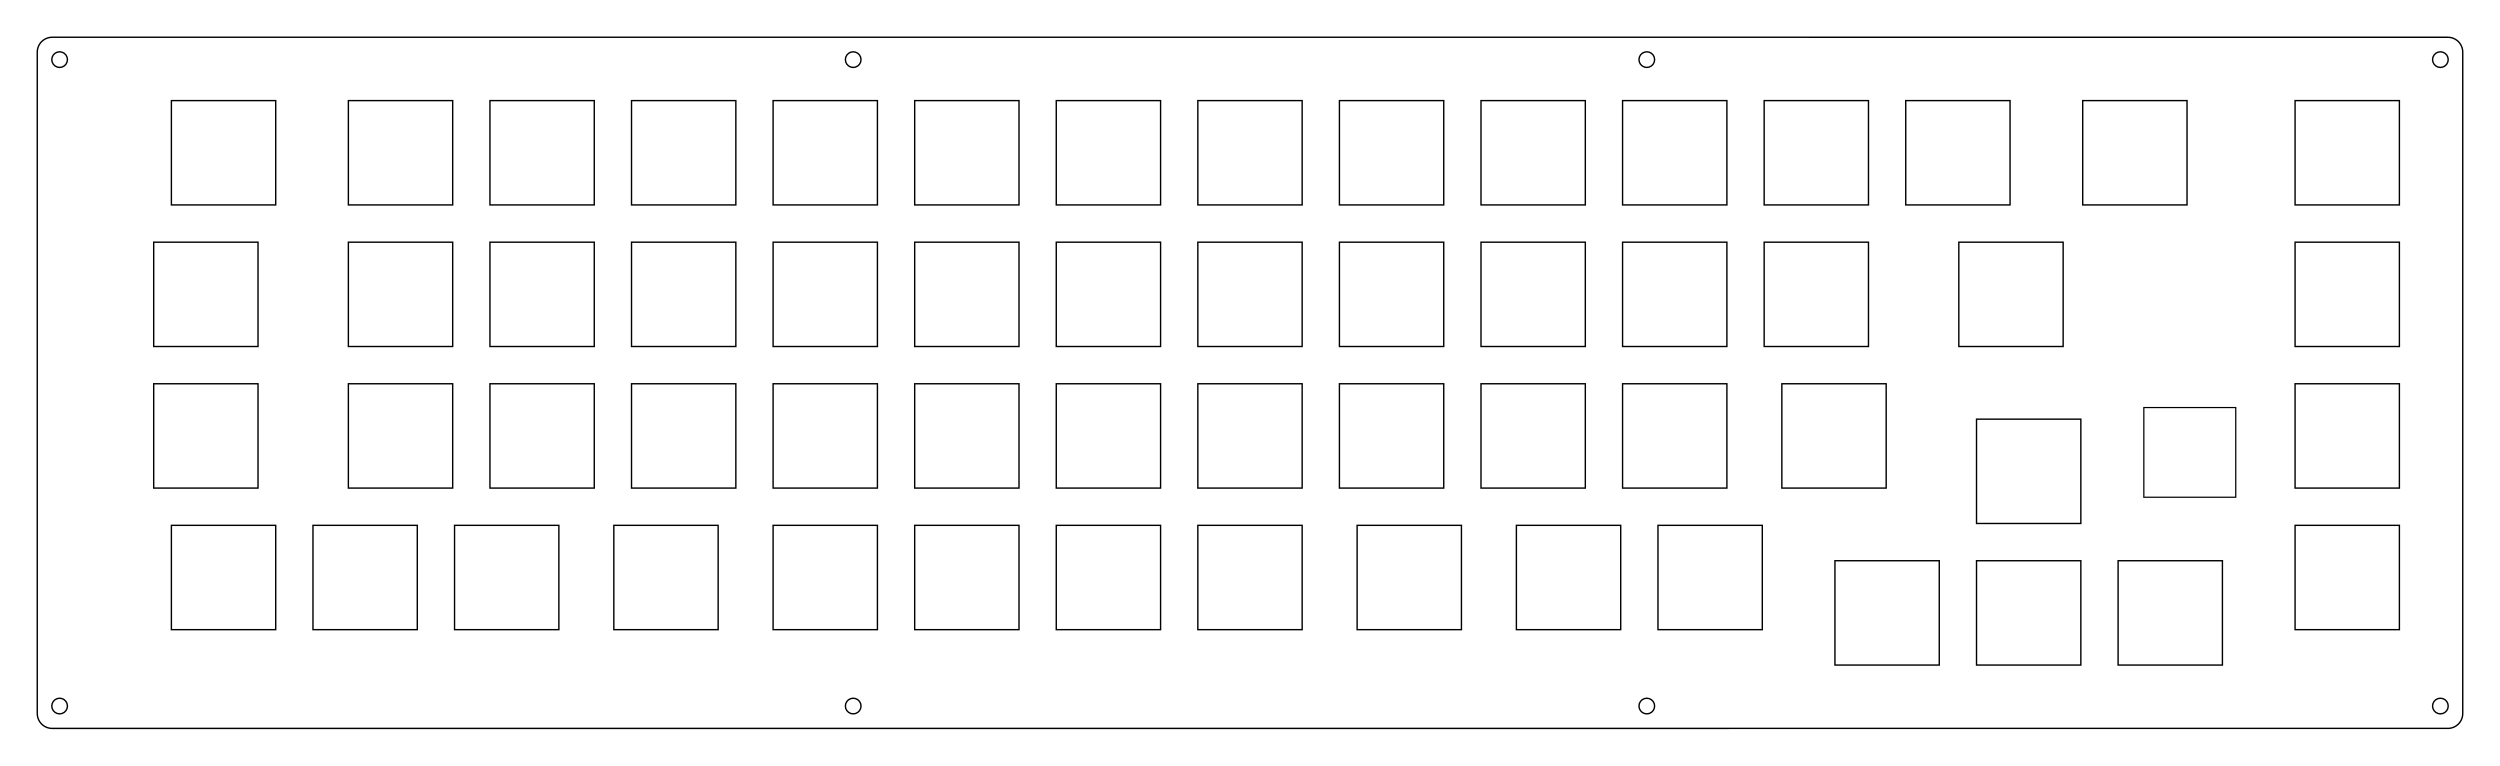
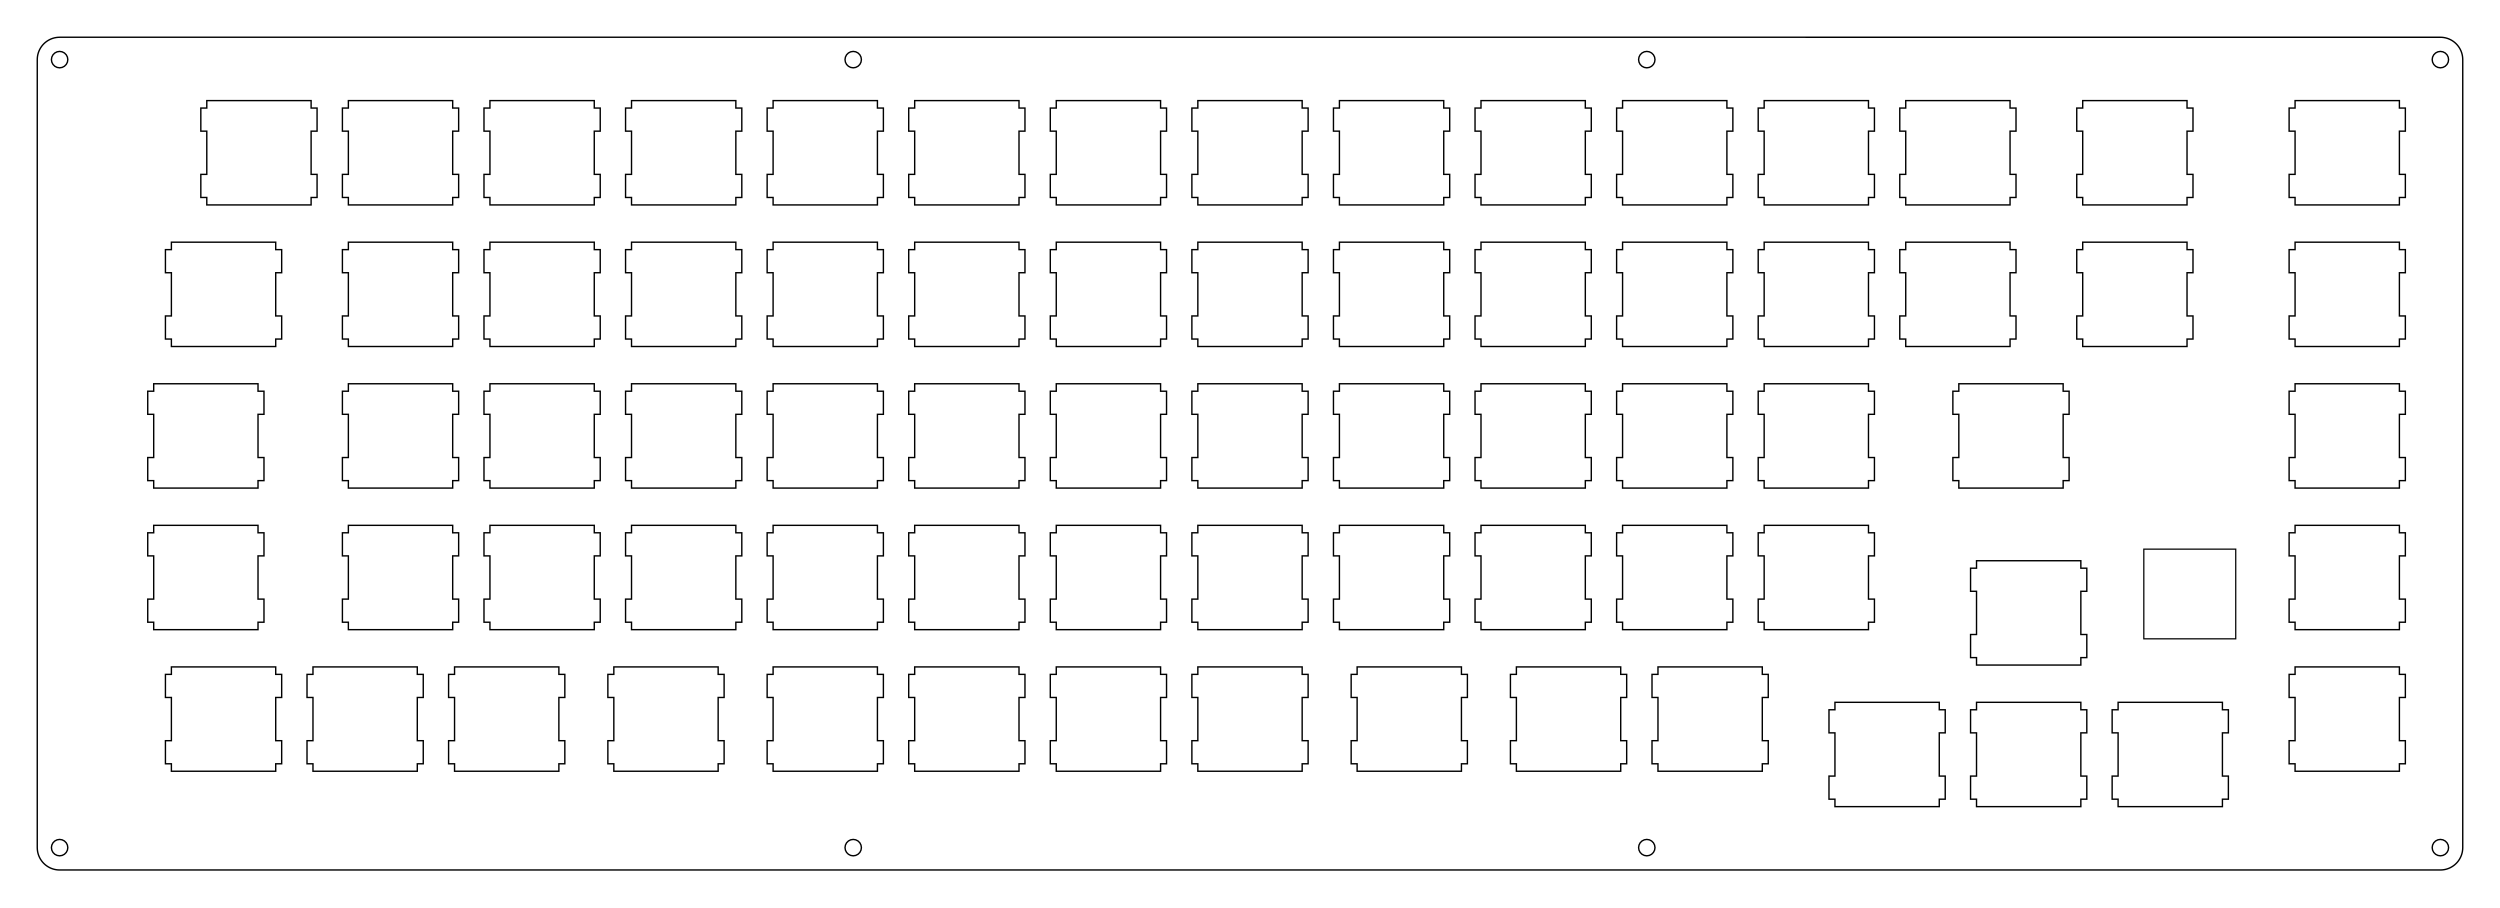
- <svg xmlns="http://www.w3.org/2000/svg" id="svg967" version="1.1" viewBox="0.000 0.000 335.502 102.752" height="102.752mm" width="335.502mm">
-   <defs id="defs971" />
-   <polygon id="polygon833" style="fill:none;stroke-width:0.05mm;stroke:black" points="328.502,5.001 328.658,5.007 328.814,5.025 328.968,5.056 329.120,5.098 329.267,5.153 329.409,5.218 329.546,5.295 329.677,5.382 329.800,5.480 329.916,5.586 330.022,5.702 330.120,5.825 330.207,5.956 330.284,6.093 330.349,6.235 330.404,6.382 330.446,6.534 330.477,6.688 330.495,6.844 330.502,7.001 330.502,95.752 330.495,95.908 330.477,96.064 330.446,96.218 330.404,96.370 330.349,96.517 330.284,96.659 330.207,96.796 330.120,96.927 330.022,97.050 329.916,97.166 329.800,97.272 329.677,97.370 329.546,97.457 329.409,97.534 329.267,97.599 329.120,97.654 328.968,97.696 328.814,97.727 328.658,97.745 328.501,97.751 7.001,97.752 6.844,97.745 6.688,97.727 6.534,97.696 6.382,97.654 6.235,97.599 6.093,97.534 5.956,97.457 5.825,97.370 5.702,97.272 5.586,97.166 5.480,97.050 5.382,96.927 5.295,96.796 5.218,96.659 5.153,96.517 5.098,96.370 5.056,96.218 5.025,96.064 5.007,95.908 5.000,95.752 5.001,7.001 5.007,6.844 5.025,6.688 5.056,6.534 5.098,6.382 5.153,6.235 5.218,6.093 5.295,5.956 5.382,5.825 5.480,5.702 5.586,5.586 5.702,5.480 5.825,5.382 5.956,5.295 6.093,5.218 6.235,5.153 6.382,5.098 6.534,5.056 6.688,5.025 6.844,5.007 7.001,5.000" />
-   <polygon id="polygon835" style="fill:none;stroke-width:0.05mm;stroke:black" points="7.676,93.753 7.383,93.902 7.151,94.134 7.002,94.427 6.950,94.752 7.002,95.076 7.151,95.369 7.383,95.601 7.676,95.750 8.000,95.802 8.325,95.750 8.618,95.601 8.850,95.369 8.999,95.076 9.050,94.752 8.999,94.427 8.850,94.134 8.618,93.902 8.325,93.753 8.000,93.702" />
-   <polygon id="polygon837" style="fill:none;stroke-width:0.05mm;stroke:black" points="114.176,93.753 113.884,93.902 113.651,94.134 113.502,94.427 113.451,94.752 113.502,95.076 113.651,95.369 113.884,95.601 114.176,95.750 114.501,95.802 114.825,95.750 115.118,95.601 115.350,95.369 115.499,95.076 115.551,94.752 115.499,94.427 115.350,94.134 115.118,93.902 114.825,93.753 114.501,93.702" />
-   <polygon id="polygon839" style="fill:none;stroke-width:0.05mm;stroke:black" points="220.677,93.753 220.384,93.902 220.152,94.134 220.003,94.427 219.951,94.752 220.003,95.076 220.152,95.369 220.384,95.601 220.677,95.750 221.001,95.802 221.326,95.750 221.618,95.601 221.851,95.369 222.000,95.076 222.051,94.752 222.000,94.427 221.851,94.134 221.618,93.902 221.326,93.753 221.001,93.702" />
-   <polygon id="polygon841" style="fill:none;stroke-width:0.05mm;stroke:black" points="327.177,93.753 326.884,93.902 326.652,94.134 326.503,94.427 326.452,94.752 326.503,95.076 326.652,95.369 326.884,95.601 327.177,95.750 327.502,95.802 327.826,95.750 328.119,95.601 328.351,95.369 328.500,95.076 328.551,94.752 328.500,94.427 328.351,94.134 328.119,93.902 327.826,93.753 327.502,93.702" />
-   <polygon id="polygon843" style="fill:none;stroke-width:0.05mm;stroke:black" points="284.251,75.251 284.251,89.251 298.251,89.251 298.251,75.251" />
-   <polygon id="polygon845" style="fill:none;stroke-width:0.05mm;stroke:black" points="265.251,75.251 265.251,89.251 279.251,89.251 279.251,75.251" />
-   <polygon id="polygon847" style="fill:none;stroke-width:0.05mm;stroke:black" points="246.251,75.251 246.251,89.251 260.251,89.251 260.251,75.251" />
-   <polygon id="polygon849" style="fill:none;stroke-width:0.05mm;stroke:black" points="308.001,70.501 308.001,84.501 322.001,84.501 322.001,70.501" />
-   <polygon id="polygon851" style="fill:none;stroke-width:0.05mm;stroke:black" points="222.501,70.501 222.501,84.501 236.501,84.501 236.501,70.501" />
-   <polygon id="polygon853" style="fill:none;stroke-width:0.05mm;stroke:black" points="203.501,70.501 203.501,84.501 217.501,84.501 217.501,70.501" />
-   <polygon id="polygon855" style="fill:none;stroke-width:0.05mm;stroke:black" points="182.126,70.501 182.126,84.501 196.126,84.501 196.126,70.501" />
-   <polygon id="polygon857" style="fill:none;stroke-width:0.05mm;stroke:black" points="160.751,70.501 160.751,84.501 174.751,84.501 174.751,70.501" />
-   <polygon id="polygon859" style="fill:none;stroke-width:0.05mm;stroke:black" points="141.751,70.501 141.751,84.501 155.751,84.501 155.751,70.501" />
-   <polygon id="polygon861" style="fill:none;stroke-width:0.05mm;stroke:black" points="122.751,70.501 122.751,84.501 136.751,84.501 136.751,70.501" />
-   <polygon id="polygon863" style="fill:none;stroke-width:0.05mm;stroke:black" points="103.751,70.501 103.751,84.501 117.751,84.501 117.751,70.501" />
-   <polygon id="polygon865" style="fill:none;stroke-width:0.05mm;stroke:black" points="82.376,70.501 82.376,84.501 96.376,84.501 96.376,70.501" />
-   <polygon id="polygon867" style="fill:none;stroke-width:0.05mm;stroke:black" points="61.001,70.501 61.001,84.501 75.001,84.501 75.001,70.501" />
-   <polygon id="polygon869" style="fill:none;stroke-width:0.05mm;stroke:black" points="42.001,70.501 42.001,84.501 56.001,84.501 56.001,70.501" />
-   <polygon id="polygon871" style="fill:none;stroke-width:0.05mm;stroke:black" points="23.001,70.501 23.001,84.501 37.001,84.501 37.001,70.501" />
-   <polygon id="polygon873" style="fill:none;stroke-width:0.05mm;stroke:black" points="265.251,56.251 265.251,70.251 279.251,70.251 279.251,56.251" />
-   <polygon id="polygon875" style="fill:none;stroke-width:0.05mm;stroke:black" points="308.001,51.501 308.001,65.501 322.001,65.501 322.001,51.501" />
-   <polygon id="polygon877" style="fill:none;stroke-width:0.05mm;stroke:black" points="239.126,51.501 239.126,65.501 253.126,65.501 253.126,51.501" />
-   <polygon id="polygon879" style="fill:none;stroke-width:0.05mm;stroke:black" points="217.751,51.501 217.751,65.501 231.751,65.501 231.751,51.501" />
-   <polygon id="polygon881" style="fill:none;stroke-width:0.05mm;stroke:black" points="198.751,51.501 198.751,65.501 212.751,65.501 212.751,51.501" />
-   <polygon id="polygon883" style="fill:none;stroke-width:0.05mm;stroke:black" points="179.751,51.501 179.751,65.501 193.751,65.501 193.751,51.501" />
-   <polygon id="polygon885" style="fill:none;stroke-width:0.05mm;stroke:black" points="160.751,51.501 160.751,65.501 174.751,65.501 174.751,51.501" />
-   <polygon id="polygon887" style="fill:none;stroke-width:0.05mm;stroke:black" points="141.751,51.501 141.751,65.501 155.751,65.501 155.751,51.501" />
-   <polygon id="polygon889" style="fill:none;stroke-width:0.05mm;stroke:black" points="122.751,51.501 122.751,65.501 136.751,65.501 136.751,51.501" />
-   <polygon id="polygon891" style="fill:none;stroke-width:0.05mm;stroke:black" points="103.751,51.501 103.751,65.501 117.751,65.501 117.751,51.501" />
-   <polygon id="polygon893" style="fill:none;stroke-width:0.05mm;stroke:black" points="84.751,51.501 84.751,65.501 98.751,65.501 98.751,51.501" />
-   <polygon id="polygon895" style="fill:none;stroke-width:0.05mm;stroke:black" points="65.751,51.501 65.751,65.501 79.751,65.501 79.751,51.501" />
-   <polygon id="polygon897" style="fill:none;stroke-width:0.05mm;stroke:black" points="46.751,51.501 46.751,65.501 60.751,65.501 60.751,51.501" />
-   <polygon id="polygon899" style="fill:none;stroke-width:0.05mm;stroke:black" points="20.626,51.501 20.626,65.501 34.626,65.501 34.626,51.501" />
-   <polygon id="polygon901" style="fill:none;stroke-width:0.05mm;stroke:black" points="308.001,32.501 308.001,46.501 322.001,46.501 322.001,32.501" />
-   <polygon id="polygon903" style="fill:none;stroke-width:0.05mm;stroke:black" points="262.876,32.501 262.876,46.501 276.876,46.501 276.876,32.501" />
-   <polygon id="polygon905" style="fill:none;stroke-width:0.05mm;stroke:black" points="236.751,32.501 236.751,46.501 250.751,46.501 250.751,32.501" />
-   <polygon id="polygon907" style="fill:none;stroke-width:0.05mm;stroke:black" points="217.751,32.501 217.751,46.501 231.751,46.501 231.751,32.501" />
-   <polygon id="polygon909" style="fill:none;stroke-width:0.05mm;stroke:black" points="198.751,32.501 198.751,46.501 212.751,46.501 212.751,32.501" />
-   <polygon id="polygon911" style="fill:none;stroke-width:0.05mm;stroke:black" points="179.751,32.501 179.751,46.501 193.751,46.501 193.751,32.501" />
-   <polygon id="polygon913" style="fill:none;stroke-width:0.05mm;stroke:black" points="160.751,32.501 160.751,46.501 174.751,46.501 174.751,32.501" />
-   <polygon id="polygon915" style="fill:none;stroke-width:0.05mm;stroke:black" points="141.751,32.501 141.751,46.501 155.751,46.501 155.751,32.501" />
-   <polygon id="polygon917" style="fill:none;stroke-width:0.05mm;stroke:black" points="122.751,32.501 122.751,46.501 136.751,46.501 136.751,32.501" />
-   <polygon id="polygon919" style="fill:none;stroke-width:0.05mm;stroke:black" points="103.751,32.501 103.751,46.501 117.751,46.501 117.751,32.501" />
-   <polygon id="polygon921" style="fill:none;stroke-width:0.05mm;stroke:black" points="84.751,32.501 84.751,46.501 98.751,46.501 98.751,32.501" />
-   <polygon id="polygon923" style="fill:none;stroke-width:0.05mm;stroke:black" points="65.751,32.501 65.751,46.501 79.751,46.501 79.751,32.501" />
-   <polygon id="polygon925" style="fill:none;stroke-width:0.05mm;stroke:black" points="46.751,32.501 46.751,46.501 60.751,46.501 60.751,32.501" />
-   <polygon id="polygon927" style="fill:none;stroke-width:0.05mm;stroke:black" points="20.626,32.501 20.626,46.501 34.626,46.501 34.626,32.501" />
-   <polygon id="polygon929" style="fill:none;stroke-width:0.05mm;stroke:black" points="308.001,13.501 308.001,27.501 322.001,27.501 322.001,13.501" />
-   <polygon id="polygon931" style="fill:none;stroke-width:0.05mm;stroke:black" points="279.501,13.501 279.501,27.501 293.501,27.501 293.501,13.501" />
-   <polygon id="polygon933" style="fill:none;stroke-width:0.05mm;stroke:black" points="255.751,13.501 255.751,27.501 269.751,27.501 269.751,13.501" />
-   <polygon id="polygon935" style="fill:none;stroke-width:0.05mm;stroke:black" points="236.751,13.501 236.751,27.501 250.751,27.501 250.751,13.501" />
-   <polygon id="polygon937" style="fill:none;stroke-width:0.05mm;stroke:black" points="217.751,13.501 217.751,27.501 231.751,27.501 231.751,13.501" />
-   <polygon id="polygon939" style="fill:none;stroke-width:0.05mm;stroke:black" points="198.751,13.501 198.751,27.501 212.751,27.501 212.751,13.501" />
-   <polygon id="polygon941" style="fill:none;stroke-width:0.05mm;stroke:black" points="179.751,13.501 179.751,27.501 193.751,27.501 193.751,13.501" />
-   <polygon id="polygon943" style="fill:none;stroke-width:0.05mm;stroke:black" points="160.751,13.501 160.751,27.501 174.751,27.501 174.751,13.501" />
-   <polygon id="polygon945" style="fill:none;stroke-width:0.05mm;stroke:black" points="141.751,13.501 141.751,27.501 155.751,27.501 155.751,13.501" />
-   <polygon id="polygon947" style="fill:none;stroke-width:0.05mm;stroke:black" points="122.751,13.501 122.751,27.501 136.751,27.501 136.751,13.501" />
-   <polygon id="polygon949" style="fill:none;stroke-width:0.05mm;stroke:black" points="103.751,13.501 103.751,27.501 117.751,27.501 117.751,13.501" />
-   <polygon id="polygon951" style="fill:none;stroke-width:0.05mm;stroke:black" points="84.751,13.501 84.751,27.501 98.751,27.501 98.751,13.501" />
-   <polygon id="polygon953" style="fill:none;stroke-width:0.05mm;stroke:black" points="65.751,13.501 65.751,27.501 79.751,27.501 79.751,13.501" />
-   <polygon id="polygon955" style="fill:none;stroke-width:0.05mm;stroke:black" points="46.751,13.501 46.751,27.501 60.751,27.501 60.751,13.501" />
-   <polygon id="polygon957" style="fill:none;stroke-width:0.05mm;stroke:black" points="23.001,13.501 23.001,27.501 37.001,27.501 37.001,13.501" />
-   <polygon id="polygon959" style="fill:none;stroke-width:0.05mm;stroke:black" points="7.676,7.002 7.383,7.151 7.151,7.383 7.002,7.676 6.950,8.001 7.002,8.325 7.151,8.618 7.383,8.850 7.676,8.999 8.000,9.051 8.325,8.999 8.618,8.850 8.850,8.618 8.999,8.325 9.050,8.001 8.999,7.676 8.850,7.383 8.618,7.151 8.325,7.002 8.000,6.951" />
-   <polygon id="polygon961" style="fill:none;stroke-width:0.05mm;stroke:black" points="327.177,7.002 326.884,7.151 326.652,7.383 326.503,7.676 326.452,8.001 326.503,8.325 326.652,8.618 326.884,8.850 327.177,8.999 327.502,9.051 327.826,8.999 328.119,8.850 328.351,8.618 328.500,8.325 328.551,8.001 328.500,7.676 328.351,7.383 328.119,7.151 327.826,7.002 327.502,6.951" />
-   <polygon id="polygon963" style="fill:none;stroke-width:0.05mm;stroke:black" points="220.677,7.002 220.384,7.151 220.152,7.383 220.003,7.676 219.951,8.001 220.003,8.325 220.152,8.618 220.384,8.850 220.677,8.999 221.001,9.051 221.326,8.999 221.618,8.850 221.851,8.618 222.000,8.325 222.051,8.001 222.000,7.676 221.851,7.383 221.618,7.151 221.326,7.002 221.001,6.951" />
-   <polygon id="polygon965" style="fill:none;stroke-width:0.05mm;stroke:black" points="114.176,7.002 113.884,7.151 113.651,7.383 113.502,7.676 113.451,8.001 113.502,8.325 113.651,8.618 113.884,8.850 114.176,8.999 114.501,9.051 114.825,8.999 115.118,8.850 115.350,8.618 115.499,8.325 115.551,8.001 115.499,7.676 115.350,7.383 115.118,7.151 114.825,7.002 114.501,6.951" />
-   <polygon id="polygon873-0" style="fill:none;stroke:#000000;stroke-width:0.05mm" points="265.251,70.251 279.251,70.251 279.251,56.251 265.251,56.251 " transform="matrix(0.8811092,0,0,0.8596806,53.98864,6.335844)" />
+ <svg xmlns="http://www.w3.org/2000/svg" width="335.502mm" height="121.752mm" viewBox="0.000 0.000 335.502 121.752" version="1.1" id="svg979">
+   <defs id="defs983" />
+   <polygon points="327.502,5.001 327.737,5.010 327.971,5.037 328.202,5.083 328.429,5.147 328.650,5.229 328.863,5.327 329.069,5.443 329.265,5.573 329.450,5.719 329.623,5.879 329.783,6.052 329.929,6.237 330.059,6.433 330.175,6.639 330.273,6.852 330.355,7.073 330.419,7.300 330.465,7.531 330.492,7.765 330.502,8.001 330.502,113.752 330.492,113.987 330.465,114.221 330.419,114.452 330.355,114.679 330.273,114.900 330.175,115.113 330.059,115.319 329.929,115.515 329.783,115.700 329.623,115.873 329.450,116.033 329.265,116.179 329.069,116.309 328.863,116.425 328.650,116.523 328.429,116.605 328.202,116.669 327.971,116.715 327.737,116.742 327.502,116.752 8.001,116.752 7.765,116.742 7.531,116.715 7.300,116.669 7.073,116.605 6.852,116.523 6.639,116.425 6.433,116.309 6.237,116.179 6.052,116.033 5.879,115.873 5.719,115.700 5.573,115.515 5.443,115.319 5.327,115.113 5.229,114.900 5.147,114.679 5.083,114.452 5.037,114.221 5.010,113.987 5.000,113.751 5.001,8.001 5.010,7.765 5.037,7.531 5.083,7.300 5.147,7.073 5.229,6.852 5.327,6.639 5.443,6.433 5.573,6.237 5.719,6.052 5.879,5.879 6.052,5.719 6.237,5.573 6.433,5.443 6.639,5.327 6.852,5.229 7.073,5.147 7.300,5.083 7.531,5.037 7.765,5.010 8.001,5.000" style="fill:none;stroke-width:0.05mm;stroke:black" id="polygon815" />
+   <polygon points="7.661,112.705 7.354,112.862 7.111,113.105 6.954,113.412 6.900,113.752 6.954,114.091 7.111,114.398 7.354,114.641 7.661,114.798 8.000,114.852 8.340,114.798 8.647,114.641 8.890,114.398 9.047,114.091 9.100,113.752 9.047,113.412 8.890,113.105 8.647,112.862 8.340,112.705 8.000,112.652" style="fill:none;stroke-width:0.05mm;stroke:black" id="polygon817" />
+   <polygon points="114.161,112.705 113.854,112.862 113.611,113.105 113.455,113.412 113.401,113.752 113.455,114.091 113.611,114.398 113.854,114.641 114.161,114.798 114.501,114.852 114.841,114.798 115.147,114.641 115.391,114.398 115.547,114.091 115.601,113.752 115.547,113.412 115.391,113.105 115.147,112.862 114.841,112.705 114.501,112.652" style="fill:none;stroke-width:0.05mm;stroke:black" id="polygon819" />
+   <polygon points="220.661,112.705 220.355,112.862 220.111,113.105 219.955,113.412 219.901,113.752 219.955,114.091 220.111,114.398 220.355,114.641 220.661,114.798 221.001,114.852 221.341,114.798 221.648,114.641 221.891,114.398 222.047,114.091 222.101,113.752 222.047,113.412 221.891,113.105 221.648,112.862 221.341,112.705 221.001,112.652" style="fill:none;stroke-width:0.05mm;stroke:black" id="polygon821" />
+   <polygon points="327.162,112.705 326.855,112.862 326.612,113.105 326.455,113.412 326.402,113.752 326.455,114.091 326.612,114.398 326.855,114.641 327.162,114.798 327.502,114.852 327.841,114.798 328.148,114.641 328.391,114.398 328.548,114.091 328.601,113.752 328.548,113.412 328.391,113.105 328.148,112.862 327.841,112.705 327.502,112.652" style="fill:none;stroke-width:0.05mm;stroke:black" id="polygon823" />
+   <polygon points="284.251,94.251 284.251,95.251 283.451,95.251 283.451,98.351 284.251,98.351 284.251,104.151 283.451,104.151 283.451,107.251 284.251,107.251 284.251,108.251 298.251,108.251 298.251,107.251 299.051,107.251 299.051,104.151 298.251,104.151 298.251,98.351 299.051,98.351 299.051,95.251 298.251,95.251 298.251,94.251" style="fill:none;stroke-width:0.05mm;stroke:black" id="polygon825" />
+   <polygon points="265.251,94.251 265.251,95.251 264.451,95.251 264.451,98.351 265.251,98.351 265.251,104.151 264.451,104.151 264.451,107.251 265.251,107.251 265.251,108.251 279.251,108.251 279.251,107.251 280.051,107.251 280.051,104.151 279.251,104.151 279.251,98.351 280.051,98.351 280.051,95.251 279.251,95.251 279.251,94.251" style="fill:none;stroke-width:0.05mm;stroke:black" id="polygon827" />
+   <polygon points="246.251,94.251 246.251,95.251 245.451,95.251 245.451,98.351 246.251,98.351 246.251,104.151 245.451,104.151 245.451,107.251 246.251,107.251 246.251,108.251 260.251,108.251 260.251,107.251 261.051,107.251 261.051,104.151 260.251,104.151 260.251,98.351 261.051,98.351 261.051,95.251 260.251,95.251 260.251,94.251" style="fill:none;stroke-width:0.05mm;stroke:black" id="polygon829" />
+   <polygon points="308.001,89.501 308.001,90.501 307.201,90.501 307.201,93.601 308.001,93.601 308.001,99.401 307.201,99.401 307.201,102.501 308.001,102.501 308.001,103.501 322.001,103.501 322.001,102.501 322.801,102.501 322.801,99.401 322.001,99.401 322.001,93.601 322.801,93.601 322.801,90.501 322.001,90.501 322.001,89.501" style="fill:none;stroke-width:0.05mm;stroke:black" id="polygon831" />
+   <polygon points="222.501,89.501 222.501,90.501 221.701,90.501 221.701,93.601 222.501,93.601 222.501,99.401 221.701,99.401 221.701,102.501 222.501,102.501 222.501,103.501 236.501,103.501 236.501,102.501 237.301,102.501 237.301,99.401 236.501,99.401 236.501,93.601 237.301,93.601 237.301,90.501 236.501,90.501 236.501,89.501" style="fill:none;stroke-width:0.05mm;stroke:black" id="polygon833" />
+   <polygon points="203.501,89.501 203.501,90.501 202.701,90.501 202.701,93.601 203.501,93.601 203.501,99.401 202.701,99.401 202.701,102.501 203.501,102.501 203.501,103.501 217.501,103.501 217.501,102.501 218.301,102.501 218.301,99.401 217.501,99.401 217.501,93.601 218.301,93.601 218.301,90.501 217.501,90.501 217.501,89.501" style="fill:none;stroke-width:0.05mm;stroke:black" id="polygon835" />
+   <polygon points="182.126,89.501 182.126,90.501 181.326,90.501 181.326,93.601 182.126,93.601 182.126,99.401 181.326,99.401 181.326,102.501 182.126,102.501 182.126,103.501 196.126,103.501 196.126,102.501 196.926,102.501 196.926,99.401 196.126,99.401 196.126,93.601 196.926,93.601 196.926,90.501 196.126,90.501 196.126,89.501" style="fill:none;stroke-width:0.05mm;stroke:black" id="polygon837" />
+   <polygon points="160.751,89.501 160.751,90.501 159.951,90.501 159.951,93.601 160.751,93.601 160.751,99.401 159.951,99.401 159.951,102.501 160.751,102.501 160.751,103.501 174.751,103.501 174.751,102.501 175.551,102.501 175.551,99.401 174.751,99.401 174.751,93.601 175.551,93.601 175.551,90.501 174.751,90.501 174.751,89.501" style="fill:none;stroke-width:0.05mm;stroke:black" id="polygon839" />
+   <polygon points="141.751,89.501 141.751,90.501 140.951,90.501 140.951,93.601 141.751,93.601 141.751,99.401 140.951,99.401 140.951,102.501 141.751,102.501 141.751,103.501 155.751,103.501 155.751,102.501 156.551,102.501 156.551,99.401 155.751,99.401 155.751,93.601 156.551,93.601 156.551,90.501 155.751,90.501 155.751,89.501" style="fill:none;stroke-width:0.05mm;stroke:black" id="polygon841" />
+   <polygon points="122.751,89.501 122.751,90.501 121.951,90.501 121.951,93.601 122.751,93.601 122.751,99.401 121.951,99.401 121.951,102.501 122.751,102.501 122.751,103.501 136.751,103.501 136.751,102.501 137.551,102.501 137.551,99.401 136.751,99.401 136.751,93.601 137.551,93.601 137.551,90.501 136.751,90.501 136.751,89.501" style="fill:none;stroke-width:0.05mm;stroke:black" id="polygon843" />
+   <polygon points="103.751,89.501 103.751,90.501 102.951,90.501 102.951,93.601 103.751,93.601 103.751,99.401 102.951,99.401 102.951,102.501 103.751,102.501 103.751,103.501 117.751,103.501 117.751,102.501 118.551,102.501 118.551,99.401 117.751,99.401 117.751,93.601 118.551,93.601 118.551,90.501 117.751,90.501 117.751,89.501" style="fill:none;stroke-width:0.05mm;stroke:black" id="polygon845" />
+   <polygon points="82.376,89.501 82.376,90.501 81.576,90.501 81.576,93.601 82.376,93.601 82.376,99.401 81.576,99.401 81.576,102.501 82.376,102.501 82.376,103.501 96.376,103.501 96.376,102.501 97.176,102.501 97.176,99.401 96.376,99.401 96.376,93.601 97.176,93.601 97.176,90.501 96.376,90.501 96.376,89.501" style="fill:none;stroke-width:0.05mm;stroke:black" id="polygon847" />
+   <polygon points="61.001,89.501 61.001,90.501 60.201,90.501 60.201,93.601 61.001,93.601 61.001,99.401 60.201,99.401 60.201,102.501 61.001,102.501 61.001,103.501 75.001,103.501 75.001,102.501 75.801,102.501 75.801,99.401 75.001,99.401 75.001,93.601 75.801,93.601 75.801,90.501 75.001,90.501 75.001,89.501" style="fill:none;stroke-width:0.05mm;stroke:black" id="polygon849" />
+   <polygon points="42.001,89.501 42.001,90.501 41.201,90.501 41.201,93.601 42.001,93.601 42.001,99.401 41.201,99.401 41.201,102.501 42.001,102.501 42.001,103.501 56.001,103.501 56.001,102.501 56.801,102.501 56.801,99.401 56.001,99.401 56.001,93.601 56.801,93.601 56.801,90.501 56.001,90.501 56.001,89.501" style="fill:none;stroke-width:0.05mm;stroke:black" id="polygon851" />
+   <polygon points="23.001,89.501 23.001,90.501 22.201,90.501 22.201,93.601 23.001,93.601 23.001,99.401 22.201,99.401 22.201,102.501 23.001,102.501 23.001,103.501 37.001,103.501 37.001,102.501 37.801,102.501 37.801,99.401 37.001,99.401 37.001,93.601 37.801,93.601 37.801,90.501 37.001,90.501 37.001,89.501" style="fill:none;stroke-width:0.05mm;stroke:black" id="polygon853" />
+   <polygon points="265.251,75.251 265.251,76.251 264.451,76.251 264.451,79.351 265.251,79.351 265.251,85.151 264.451,85.151 264.451,88.251 265.251,88.251 265.251,89.251 279.251,89.251 279.251,88.251 280.051,88.251 280.051,85.151 279.251,85.151 279.251,79.351 280.051,79.351 280.051,76.251 279.251,76.251 279.251,75.251" style="fill:none;stroke-width:0.05mm;stroke:black" id="polygon855" />
+   <polygon points="308.001,70.501 308.001,71.501 307.201,71.501 307.201,74.601 308.001,74.601 308.001,80.401 307.201,80.401 307.201,83.501 308.001,83.501 308.001,84.501 322.001,84.501 322.001,83.501 322.801,83.501 322.801,80.401 322.001,80.401 322.001,74.601 322.801,74.601 322.801,71.501 322.001,71.501 322.001,70.501" style="fill:none;stroke-width:0.05mm;stroke:black" id="polygon857" />
+   <polygon points="236.751,70.501 236.751,71.501 235.951,71.501 235.951,74.601 236.751,74.601 236.751,80.401 235.951,80.401 235.951,83.501 236.751,83.501 236.751,84.501 250.751,84.501 250.751,83.501 251.551,83.501 251.551,80.401 250.751,80.401 250.751,74.601 251.551,74.601 251.551,71.501 250.751,71.501 250.751,70.501" style="fill:none;stroke-width:0.05mm;stroke:black" id="polygon859" />
+   <polygon points="217.751,70.501 217.751,71.501 216.951,71.501 216.951,74.601 217.751,74.601 217.751,80.401 216.951,80.401 216.951,83.501 217.751,83.501 217.751,84.501 231.751,84.501 231.751,83.501 232.551,83.501 232.551,80.401 231.751,80.401 231.751,74.601 232.551,74.601 232.551,71.501 231.751,71.501 231.751,70.501" style="fill:none;stroke-width:0.05mm;stroke:black" id="polygon861" />
+   <polygon points="198.751,70.501 198.751,71.501 197.951,71.501 197.951,74.601 198.751,74.601 198.751,80.401 197.951,80.401 197.951,83.501 198.751,83.501 198.751,84.501 212.751,84.501 212.751,83.501 213.551,83.501 213.551,80.401 212.751,80.401 212.751,74.601 213.551,74.601 213.551,71.501 212.751,71.501 212.751,70.501" style="fill:none;stroke-width:0.05mm;stroke:black" id="polygon863" />
+   <polygon points="179.751,70.501 179.751,71.501 178.951,71.501 178.951,74.601 179.751,74.601 179.751,80.401 178.951,80.401 178.951,83.501 179.751,83.501 179.751,84.501 193.751,84.501 193.751,83.501 194.551,83.501 194.551,80.401 193.751,80.401 193.751,74.601 194.551,74.601 194.551,71.501 193.751,71.501 193.751,70.501" style="fill:none;stroke-width:0.05mm;stroke:black" id="polygon865" />
+   <polygon points="160.751,70.501 160.751,71.501 159.951,71.501 159.951,74.601 160.751,74.601 160.751,80.401 159.951,80.401 159.951,83.501 160.751,83.501 160.751,84.501 174.751,84.501 174.751,83.501 175.551,83.501 175.551,80.401 174.751,80.401 174.751,74.601 175.551,74.601 175.551,71.501 174.751,71.501 174.751,70.501" style="fill:none;stroke-width:0.05mm;stroke:black" id="polygon867" />
+   <polygon points="141.751,70.501 141.751,71.501 140.951,71.501 140.951,74.601 141.751,74.601 141.751,80.401 140.951,80.401 140.951,83.501 141.751,83.501 141.751,84.501 155.751,84.501 155.751,83.501 156.551,83.501 156.551,80.401 155.751,80.401 155.751,74.601 156.551,74.601 156.551,71.501 155.751,71.501 155.751,70.501" style="fill:none;stroke-width:0.05mm;stroke:black" id="polygon869" />
+   <polygon points="122.751,70.501 122.751,71.501 121.951,71.501 121.951,74.601 122.751,74.601 122.751,80.401 121.951,80.401 121.951,83.501 122.751,83.501 122.751,84.501 136.751,84.501 136.751,83.501 137.551,83.501 137.551,80.401 136.751,80.401 136.751,74.601 137.551,74.601 137.551,71.501 136.751,71.501 136.751,70.501" style="fill:none;stroke-width:0.05mm;stroke:black" id="polygon871" />
+   <polygon points="103.751,70.501 103.751,71.501 102.951,71.501 102.951,74.601 103.751,74.601 103.751,80.401 102.951,80.401 102.951,83.501 103.751,83.501 103.751,84.501 117.751,84.501 117.751,83.501 118.551,83.501 118.551,80.401 117.751,80.401 117.751,74.601 118.551,74.601 118.551,71.501 117.751,71.501 117.751,70.501" style="fill:none;stroke-width:0.05mm;stroke:black" id="polygon873" />
+   <polygon points="84.751,70.501 84.751,71.501 83.951,71.501 83.951,74.601 84.751,74.601 84.751,80.401 83.951,80.401 83.951,83.501 84.751,83.501 84.751,84.501 98.751,84.501 98.751,83.501 99.551,83.501 99.551,80.401 98.751,80.401 98.751,74.601 99.551,74.601 99.551,71.501 98.751,71.501 98.751,70.501" style="fill:none;stroke-width:0.05mm;stroke:black" id="polygon875" />
+   <polygon points="65.751,70.501 65.751,71.501 64.951,71.501 64.951,74.601 65.751,74.601 65.751,80.401 64.951,80.401 64.951,83.501 65.751,83.501 65.751,84.501 79.751,84.501 79.751,83.501 80.551,83.501 80.551,80.401 79.751,80.401 79.751,74.601 80.551,74.601 80.551,71.501 79.751,71.501 79.751,70.501" style="fill:none;stroke-width:0.05mm;stroke:black" id="polygon877" />
+   <polygon points="46.751,70.501 46.751,71.501 45.951,71.501 45.951,74.601 46.751,74.601 46.751,80.401 45.951,80.401 45.951,83.501 46.751,83.501 46.751,84.501 60.751,84.501 60.751,83.501 61.551,83.501 61.551,80.401 60.751,80.401 60.751,74.601 61.551,74.601 61.551,71.501 60.751,71.501 60.751,70.501" style="fill:none;stroke-width:0.05mm;stroke:black" id="polygon879" />
+   <polygon points="20.626,70.501 20.626,71.501 19.826,71.501 19.826,74.601 20.626,74.601 20.626,80.401 19.826,80.401 19.826,83.501 20.626,83.501 20.626,84.501 34.626,84.501 34.626,83.501 35.426,83.501 35.426,80.401 34.626,80.401 34.626,74.601 35.426,74.601 35.426,71.501 34.626,71.501 34.626,70.501" style="fill:none;stroke-width:0.05mm;stroke:black" id="polygon881" />
+   <polygon points="308.001,51.501 308.001,52.501 307.201,52.501 307.201,55.601 308.001,55.601 308.001,61.401 307.201,61.401 307.201,64.501 308.001,64.501 308.001,65.501 322.001,65.501 322.001,64.501 322.801,64.501 322.801,61.401 322.001,61.401 322.001,55.601 322.801,55.601 322.801,52.501 322.001,52.501 322.001,51.501" style="fill:none;stroke-width:0.05mm;stroke:black" id="polygon883" />
+   <polygon points="262.876,51.501 262.876,52.501 262.076,52.501 262.076,55.601 262.876,55.601 262.876,61.401 262.076,61.401 262.076,64.501 262.876,64.501 262.876,65.501 276.876,65.501 276.876,64.501 277.676,64.501 277.676,61.401 276.876,61.401 276.876,55.601 277.676,55.601 277.676,52.501 276.876,52.501 276.876,51.501" style="fill:none;stroke-width:0.05mm;stroke:black" id="polygon885" />
+   <polygon points="236.751,51.501 236.751,52.501 235.951,52.501 235.951,55.601 236.751,55.601 236.751,61.401 235.951,61.401 235.951,64.501 236.751,64.501 236.751,65.501 250.751,65.501 250.751,64.501 251.551,64.501 251.551,61.401 250.751,61.401 250.751,55.601 251.551,55.601 251.551,52.501 250.751,52.501 250.751,51.501" style="fill:none;stroke-width:0.05mm;stroke:black" id="polygon887" />
+   <polygon points="217.751,51.501 217.751,52.501 216.951,52.501 216.951,55.601 217.751,55.601 217.751,61.401 216.951,61.401 216.951,64.501 217.751,64.501 217.751,65.501 231.751,65.501 231.751,64.501 232.551,64.501 232.551,61.401 231.751,61.401 231.751,55.601 232.551,55.601 232.551,52.501 231.751,52.501 231.751,51.501" style="fill:none;stroke-width:0.05mm;stroke:black" id="polygon889" />
+   <polygon points="198.751,51.501 198.751,52.501 197.951,52.501 197.951,55.601 198.751,55.601 198.751,61.401 197.951,61.401 197.951,64.501 198.751,64.501 198.751,65.501 212.751,65.501 212.751,64.501 213.551,64.501 213.551,61.401 212.751,61.401 212.751,55.601 213.551,55.601 213.551,52.501 212.751,52.501 212.751,51.501" style="fill:none;stroke-width:0.05mm;stroke:black" id="polygon891" />
+   <polygon points="179.751,51.501 179.751,52.501 178.951,52.501 178.951,55.601 179.751,55.601 179.751,61.401 178.951,61.401 178.951,64.501 179.751,64.501 179.751,65.501 193.751,65.501 193.751,64.501 194.551,64.501 194.551,61.401 193.751,61.401 193.751,55.601 194.551,55.601 194.551,52.501 193.751,52.501 193.751,51.501" style="fill:none;stroke-width:0.05mm;stroke:black" id="polygon893" />
+   <polygon points="160.751,51.501 160.751,52.501 159.951,52.501 159.951,55.601 160.751,55.601 160.751,61.401 159.951,61.401 159.951,64.501 160.751,64.501 160.751,65.501 174.751,65.501 174.751,64.501 175.551,64.501 175.551,61.401 174.751,61.401 174.751,55.601 175.551,55.601 175.551,52.501 174.751,52.501 174.751,51.501" style="fill:none;stroke-width:0.05mm;stroke:black" id="polygon895" />
+   <polygon points="141.751,51.501 141.751,52.501 140.951,52.501 140.951,55.601 141.751,55.601 141.751,61.401 140.951,61.401 140.951,64.501 141.751,64.501 141.751,65.501 155.751,65.501 155.751,64.501 156.551,64.501 156.551,61.401 155.751,61.401 155.751,55.601 156.551,55.601 156.551,52.501 155.751,52.501 155.751,51.501" style="fill:none;stroke-width:0.05mm;stroke:black" id="polygon897" />
+   <polygon points="122.751,51.501 122.751,52.501 121.951,52.501 121.951,55.601 122.751,55.601 122.751,61.401 121.951,61.401 121.951,64.501 122.751,64.501 122.751,65.501 136.751,65.501 136.751,64.501 137.551,64.501 137.551,61.401 136.751,61.401 136.751,55.601 137.551,55.601 137.551,52.501 136.751,52.501 136.751,51.501" style="fill:none;stroke-width:0.05mm;stroke:black" id="polygon899" />
+   <polygon points="103.751,51.501 103.751,52.501 102.951,52.501 102.951,55.601 103.751,55.601 103.751,61.401 102.951,61.401 102.951,64.501 103.751,64.501 103.751,65.501 117.751,65.501 117.751,64.501 118.551,64.501 118.551,61.401 117.751,61.401 117.751,55.601 118.551,55.601 118.551,52.501 117.751,52.501 117.751,51.501" style="fill:none;stroke-width:0.05mm;stroke:black" id="polygon901" />
+   <polygon points="84.751,51.501 84.751,52.501 83.951,52.501 83.951,55.601 84.751,55.601 84.751,61.401 83.951,61.401 83.951,64.501 84.751,64.501 84.751,65.501 98.751,65.501 98.751,64.501 99.551,64.501 99.551,61.401 98.751,61.401 98.751,55.601 99.551,55.601 99.551,52.501 98.751,52.501 98.751,51.501" style="fill:none;stroke-width:0.05mm;stroke:black" id="polygon903" />
+   <polygon points="65.751,51.501 65.751,52.501 64.951,52.501 64.951,55.601 65.751,55.601 65.751,61.401 64.951,61.401 64.951,64.501 65.751,64.501 65.751,65.501 79.751,65.501 79.751,64.501 80.551,64.501 80.551,61.401 79.751,61.401 79.751,55.601 80.551,55.601 80.551,52.501 79.751,52.501 79.751,51.501" style="fill:none;stroke-width:0.05mm;stroke:black" id="polygon905" />
+   <polygon points="46.751,51.501 46.751,52.501 45.951,52.501 45.951,55.601 46.751,55.601 46.751,61.401 45.951,61.401 45.951,64.501 46.751,64.501 46.751,65.501 60.751,65.501 60.751,64.501 61.551,64.501 61.551,61.401 60.751,61.401 60.751,55.601 61.551,55.601 61.551,52.501 60.751,52.501 60.751,51.501" style="fill:none;stroke-width:0.05mm;stroke:black" id="polygon907" />
+   <polygon points="20.626,51.501 20.626,52.501 19.826,52.501 19.826,55.601 20.626,55.601 20.626,61.401 19.826,61.401 19.826,64.501 20.626,64.501 20.626,65.501 34.626,65.501 34.626,64.501 35.426,64.501 35.426,61.401 34.626,61.401 34.626,55.601 35.426,55.601 35.426,52.501 34.626,52.501 34.626,51.501" style="fill:none;stroke-width:0.05mm;stroke:black" id="polygon909" />
+   <polygon points="308.001,32.501 308.001,33.501 307.201,33.501 307.201,36.601 308.001,36.601 308.001,42.401 307.201,42.401 307.201,45.501 308.001,45.501 308.001,46.501 322.001,46.501 322.001,45.501 322.801,45.501 322.801,42.401 322.001,42.401 322.001,36.601 322.801,36.601 322.801,33.501 322.001,33.501 322.001,32.501" style="fill:none;stroke-width:0.05mm;stroke:black" id="polygon911" />
+   <polygon points="279.501,32.501 279.501,33.501 278.701,33.501 278.701,36.601 279.501,36.601 279.501,42.401 278.701,42.401 278.701,45.501 279.501,45.501 279.501,46.501 293.501,46.501 293.501,45.501 294.301,45.501 294.301,42.401 293.501,42.401 293.501,36.601 294.301,36.601 294.301,33.501 293.501,33.501 293.501,32.501" style="fill:none;stroke-width:0.05mm;stroke:black" id="polygon913" />
+   <polygon points="255.751,32.501 255.751,33.501 254.951,33.501 254.951,36.601 255.751,36.601 255.751,42.401 254.951,42.401 254.951,45.501 255.751,45.501 255.751,46.501 269.751,46.501 269.751,45.501 270.551,45.501 270.551,42.401 269.751,42.401 269.751,36.601 270.551,36.601 270.551,33.501 269.751,33.501 269.751,32.501" style="fill:none;stroke-width:0.05mm;stroke:black" id="polygon915" />
+   <polygon points="236.751,32.501 236.751,33.501 235.951,33.501 235.951,36.601 236.751,36.601 236.751,42.401 235.951,42.401 235.951,45.501 236.751,45.501 236.751,46.501 250.751,46.501 250.751,45.501 251.551,45.501 251.551,42.401 250.751,42.401 250.751,36.601 251.551,36.601 251.551,33.501 250.751,33.501 250.751,32.501" style="fill:none;stroke-width:0.05mm;stroke:black" id="polygon917" />
+   <polygon points="217.751,32.501 217.751,33.501 216.951,33.501 216.951,36.601 217.751,36.601 217.751,42.401 216.951,42.401 216.951,45.501 217.751,45.501 217.751,46.501 231.751,46.501 231.751,45.501 232.551,45.501 232.551,42.401 231.751,42.401 231.751,36.601 232.551,36.601 232.551,33.501 231.751,33.501 231.751,32.501" style="fill:none;stroke-width:0.05mm;stroke:black" id="polygon919" />
+   <polygon points="198.751,32.501 198.751,33.501 197.951,33.501 197.951,36.601 198.751,36.601 198.751,42.401 197.951,42.401 197.951,45.501 198.751,45.501 198.751,46.501 212.751,46.501 212.751,45.501 213.551,45.501 213.551,42.401 212.751,42.401 212.751,36.601 213.551,36.601 213.551,33.501 212.751,33.501 212.751,32.501" style="fill:none;stroke-width:0.05mm;stroke:black" id="polygon921" />
+   <polygon points="179.751,32.501 179.751,33.501 178.951,33.501 178.951,36.601 179.751,36.601 179.751,42.401 178.951,42.401 178.951,45.501 179.751,45.501 179.751,46.501 193.751,46.501 193.751,45.501 194.551,45.501 194.551,42.401 193.751,42.401 193.751,36.601 194.551,36.601 194.551,33.501 193.751,33.501 193.751,32.501" style="fill:none;stroke-width:0.05mm;stroke:black" id="polygon923" />
+   <polygon points="160.751,32.501 160.751,33.501 159.951,33.501 159.951,36.601 160.751,36.601 160.751,42.401 159.951,42.401 159.951,45.501 160.751,45.501 160.751,46.501 174.751,46.501 174.751,45.501 175.551,45.501 175.551,42.401 174.751,42.401 174.751,36.601 175.551,36.601 175.551,33.501 174.751,33.501 174.751,32.501" style="fill:none;stroke-width:0.05mm;stroke:black" id="polygon925" />
+   <polygon points="141.751,32.501 141.751,33.501 140.951,33.501 140.951,36.601 141.751,36.601 141.751,42.401 140.951,42.401 140.951,45.501 141.751,45.501 141.751,46.501 155.751,46.501 155.751,45.501 156.551,45.501 156.551,42.401 155.751,42.401 155.751,36.601 156.551,36.601 156.551,33.501 155.751,33.501 155.751,32.501" style="fill:none;stroke-width:0.05mm;stroke:black" id="polygon927" />
+   <polygon points="122.751,32.501 122.751,33.501 121.951,33.501 121.951,36.601 122.751,36.601 122.751,42.401 121.951,42.401 121.951,45.501 122.751,45.501 122.751,46.501 136.751,46.501 136.751,45.501 137.551,45.501 137.551,42.401 136.751,42.401 136.751,36.601 137.551,36.601 137.551,33.501 136.751,33.501 136.751,32.501" style="fill:none;stroke-width:0.05mm;stroke:black" id="polygon929" />
+   <polygon points="103.751,32.501 103.751,33.501 102.951,33.501 102.951,36.601 103.751,36.601 103.751,42.401 102.951,42.401 102.951,45.501 103.751,45.501 103.751,46.501 117.751,46.501 117.751,45.501 118.551,45.501 118.551,42.401 117.751,42.401 117.751,36.601 118.551,36.601 118.551,33.501 117.751,33.501 117.751,32.501" style="fill:none;stroke-width:0.05mm;stroke:black" id="polygon931" />
+   <polygon points="84.751,32.501 84.751,33.501 83.951,33.501 83.951,36.601 84.751,36.601 84.751,42.401 83.951,42.401 83.951,45.501 84.751,45.501 84.751,46.501 98.751,46.501 98.751,45.501 99.551,45.501 99.551,42.401 98.751,42.401 98.751,36.601 99.551,36.601 99.551,33.501 98.751,33.501 98.751,32.501" style="fill:none;stroke-width:0.05mm;stroke:black" id="polygon933" />
+   <polygon points="65.751,32.501 65.751,33.501 64.951,33.501 64.951,36.601 65.751,36.601 65.751,42.401 64.951,42.401 64.951,45.501 65.751,45.501 65.751,46.501 79.751,46.501 79.751,45.501 80.551,45.501 80.551,42.401 79.751,42.401 79.751,36.601 80.551,36.601 80.551,33.501 79.751,33.501 79.751,32.501" style="fill:none;stroke-width:0.05mm;stroke:black" id="polygon935" />
+   <polygon points="46.751,32.501 46.751,33.501 45.951,33.501 45.951,36.601 46.751,36.601 46.751,42.401 45.951,42.401 45.951,45.501 46.751,45.501 46.751,46.501 60.751,46.501 60.751,45.501 61.551,45.501 61.551,42.401 60.751,42.401 60.751,36.601 61.551,36.601 61.551,33.501 60.751,33.501 60.751,32.501" style="fill:none;stroke-width:0.05mm;stroke:black" id="polygon937" />
+   <polygon points="23.001,32.501 23.001,33.501 22.201,33.501 22.201,36.601 23.001,36.601 23.001,42.401 22.201,42.401 22.201,45.501 23.001,45.501 23.001,46.501 37.001,46.501 37.001,45.501 37.801,45.501 37.801,42.401 37.001,42.401 37.001,36.601 37.801,36.601 37.801,33.501 37.001,33.501 37.001,32.501" style="fill:none;stroke-width:0.05mm;stroke:black" id="polygon939" />
+   <polygon points="308.001,13.501 308.001,14.501 307.201,14.501 307.201,17.601 308.001,17.601 308.001,23.401 307.201,23.401 307.201,26.501 308.001,26.501 308.001,27.501 322.001,27.501 322.001,26.501 322.801,26.501 322.801,23.401 322.001,23.401 322.001,17.601 322.801,17.601 322.801,14.501 322.001,14.501 322.001,13.501" style="fill:none;stroke-width:0.05mm;stroke:black" id="polygon941" />
+   <polygon points="279.501,13.501 279.501,14.501 278.701,14.501 278.701,17.601 279.501,17.601 279.501,23.401 278.701,23.401 278.701,26.501 279.501,26.501 279.501,27.501 293.501,27.501 293.501,26.501 294.301,26.501 294.301,23.401 293.501,23.401 293.501,17.601 294.301,17.601 294.301,14.501 293.501,14.501 293.501,13.501" style="fill:none;stroke-width:0.05mm;stroke:black" id="polygon943" />
+   <polygon points="255.751,13.501 255.751,14.501 254.951,14.501 254.951,17.601 255.751,17.601 255.751,23.401 254.951,23.401 254.951,26.501 255.751,26.501 255.751,27.501 269.751,27.501 269.751,26.501 270.551,26.501 270.551,23.401 269.751,23.401 269.751,17.601 270.551,17.601 270.551,14.501 269.751,14.501 269.751,13.501" style="fill:none;stroke-width:0.05mm;stroke:black" id="polygon945" />
+   <polygon points="236.751,13.501 236.751,14.501 235.951,14.501 235.951,17.601 236.751,17.601 236.751,23.401 235.951,23.401 235.951,26.501 236.751,26.501 236.751,27.501 250.751,27.501 250.751,26.501 251.551,26.501 251.551,23.401 250.751,23.401 250.751,17.601 251.551,17.601 251.551,14.501 250.751,14.501 250.751,13.501" style="fill:none;stroke-width:0.05mm;stroke:black" id="polygon947" />
+   <polygon points="217.751,13.501 217.751,14.501 216.951,14.501 216.951,17.601 217.751,17.601 217.751,23.401 216.951,23.401 216.951,26.501 217.751,26.501 217.751,27.501 231.751,27.501 231.751,26.501 232.551,26.501 232.551,23.401 231.751,23.401 231.751,17.601 232.551,17.601 232.551,14.501 231.751,14.501 231.751,13.501" style="fill:none;stroke-width:0.05mm;stroke:black" id="polygon949" />
+   <polygon points="198.751,13.501 198.751,14.501 197.951,14.501 197.951,17.601 198.751,17.601 198.751,23.401 197.951,23.401 197.951,26.501 198.751,26.501 198.751,27.501 212.751,27.501 212.751,26.501 213.551,26.501 213.551,23.401 212.751,23.401 212.751,17.601 213.551,17.601 213.551,14.501 212.751,14.501 212.751,13.501" style="fill:none;stroke-width:0.05mm;stroke:black" id="polygon951" />
+   <polygon points="179.751,13.501 179.751,14.501 178.951,14.501 178.951,17.601 179.751,17.601 179.751,23.401 178.951,23.401 178.951,26.501 179.751,26.501 179.751,27.501 193.751,27.501 193.751,26.501 194.551,26.501 194.551,23.401 193.751,23.401 193.751,17.601 194.551,17.601 194.551,14.501 193.751,14.501 193.751,13.501" style="fill:none;stroke-width:0.05mm;stroke:black" id="polygon953" />
+   <polygon points="160.751,13.501 160.751,14.501 159.951,14.501 159.951,17.601 160.751,17.601 160.751,23.401 159.951,23.401 159.951,26.501 160.751,26.501 160.751,27.501 174.751,27.501 174.751,26.501 175.551,26.501 175.551,23.401 174.751,23.401 174.751,17.601 175.551,17.601 175.551,14.501 174.751,14.501 174.751,13.501" style="fill:none;stroke-width:0.05mm;stroke:black" id="polygon955" />
+   <polygon points="141.751,13.501 141.751,14.501 140.951,14.501 140.951,17.601 141.751,17.601 141.751,23.401 140.951,23.401 140.951,26.501 141.751,26.501 141.751,27.501 155.751,27.501 155.751,26.501 156.551,26.501 156.551,23.401 155.751,23.401 155.751,17.601 156.551,17.601 156.551,14.501 155.751,14.501 155.751,13.501" style="fill:none;stroke-width:0.05mm;stroke:black" id="polygon957" />
+   <polygon points="122.751,13.501 122.751,14.501 121.951,14.501 121.951,17.601 122.751,17.601 122.751,23.401 121.951,23.401 121.951,26.501 122.751,26.501 122.751,27.501 136.751,27.501 136.751,26.501 137.551,26.501 137.551,23.401 136.751,23.401 136.751,17.601 137.551,17.601 137.551,14.501 136.751,14.501 136.751,13.501" style="fill:none;stroke-width:0.05mm;stroke:black" id="polygon959" />
+   <polygon points="103.751,13.501 103.751,14.501 102.951,14.501 102.951,17.601 103.751,17.601 103.751,23.401 102.951,23.401 102.951,26.501 103.751,26.501 103.751,27.501 117.751,27.501 117.751,26.501 118.551,26.501 118.551,23.401 117.751,23.401 117.751,17.601 118.551,17.601 118.551,14.501 117.751,14.501 117.751,13.501" style="fill:none;stroke-width:0.05mm;stroke:black" id="polygon961" />
+   <polygon points="84.751,13.501 84.751,14.501 83.951,14.501 83.951,17.601 84.751,17.601 84.751,23.401 83.951,23.401 83.951,26.501 84.751,26.501 84.751,27.501 98.751,27.501 98.751,26.501 99.551,26.501 99.551,23.401 98.751,23.401 98.751,17.601 99.551,17.601 99.551,14.501 98.751,14.501 98.751,13.501" style="fill:none;stroke-width:0.05mm;stroke:black" id="polygon963" />
+   <polygon points="65.751,13.501 65.751,14.501 64.951,14.501 64.951,17.601 65.751,17.601 65.751,23.401 64.951,23.401 64.951,26.501 65.751,26.501 65.751,27.501 79.751,27.501 79.751,26.501 80.551,26.501 80.551,23.401 79.751,23.401 79.751,17.601 80.551,17.601 80.551,14.501 79.751,14.501 79.751,13.501" style="fill:none;stroke-width:0.05mm;stroke:black" id="polygon965" />
+   <polygon points="46.751,13.501 46.751,14.501 45.951,14.501 45.951,17.601 46.751,17.601 46.751,23.401 45.951,23.401 45.951,26.501 46.751,26.501 46.751,27.501 60.751,27.501 60.751,26.501 61.551,26.501 61.551,23.401 60.751,23.401 60.751,17.601 61.551,17.601 61.551,14.501 60.751,14.501 60.751,13.501" style="fill:none;stroke-width:0.05mm;stroke:black" id="polygon967" />
+   <polygon points="27.751,13.501 27.751,14.501 26.951,14.501 26.951,17.601 27.751,17.601 27.751,23.401 26.951,23.401 26.951,26.501 27.751,26.501 27.751,27.501 41.751,27.501 41.751,26.501 42.551,26.501 42.551,23.401 41.751,23.401 41.751,17.601 42.551,17.601 42.551,14.501 41.751,14.501 41.751,13.501" style="fill:none;stroke-width:0.05mm;stroke:black" id="polygon969" />
+   <polygon points="7.661,6.954 7.354,7.111 7.111,7.354 6.954,7.661 6.900,8.001 6.954,8.340 7.111,8.647 7.354,8.890 7.661,9.047 8.000,9.101 8.340,9.047 8.647,8.890 8.890,8.647 9.047,8.340 9.100,8.001 9.047,7.661 8.890,7.354 8.647,7.111 8.340,6.954 8.000,6.901" style="fill:none;stroke-width:0.05mm;stroke:black" id="polygon971" />
+   <polygon points="327.162,6.954 326.855,7.111 326.612,7.354 326.455,7.661 326.402,8.001 326.455,8.340 326.612,8.647 326.855,8.890 327.162,9.047 327.502,9.101 327.841,9.047 328.148,8.890 328.391,8.647 328.548,8.340 328.601,8.001 328.548,7.661 328.391,7.354 328.148,7.111 327.841,6.954 327.502,6.901" style="fill:none;stroke-width:0.05mm;stroke:black" id="polygon973" />
+   <polygon points="220.661,6.954 220.355,7.111 220.111,7.354 219.955,7.661 219.901,8.001 219.955,8.340 220.111,8.647 220.355,8.890 220.661,9.047 221.001,9.101 221.341,9.047 221.648,8.890 221.891,8.647 222.047,8.340 222.101,8.001 222.047,7.661 221.891,7.354 221.648,7.111 221.341,6.954 221.001,6.901" style="fill:none;stroke-width:0.05mm;stroke:black" id="polygon975" />
+   <polygon points="114.161,6.954 113.854,7.111 113.611,7.354 113.455,7.661 113.401,8.001 113.455,8.340 113.611,8.647 113.854,8.890 114.161,9.047 114.501,9.101 114.841,9.047 115.147,8.890 115.391,8.647 115.547,8.340 115.601,8.001 115.547,7.661 115.391,7.354 115.147,7.111 114.841,6.954 114.501,6.901" style="fill:none;stroke-width:0.05mm;stroke:black" id="polygon977" />
+   <path id="polygon873-9" style="fill:none;stroke:#000000;stroke-width:0.044mm" d="m 287.702,73.695 v 12.036 h 12.336 v -12.036 z" />
</svg>
